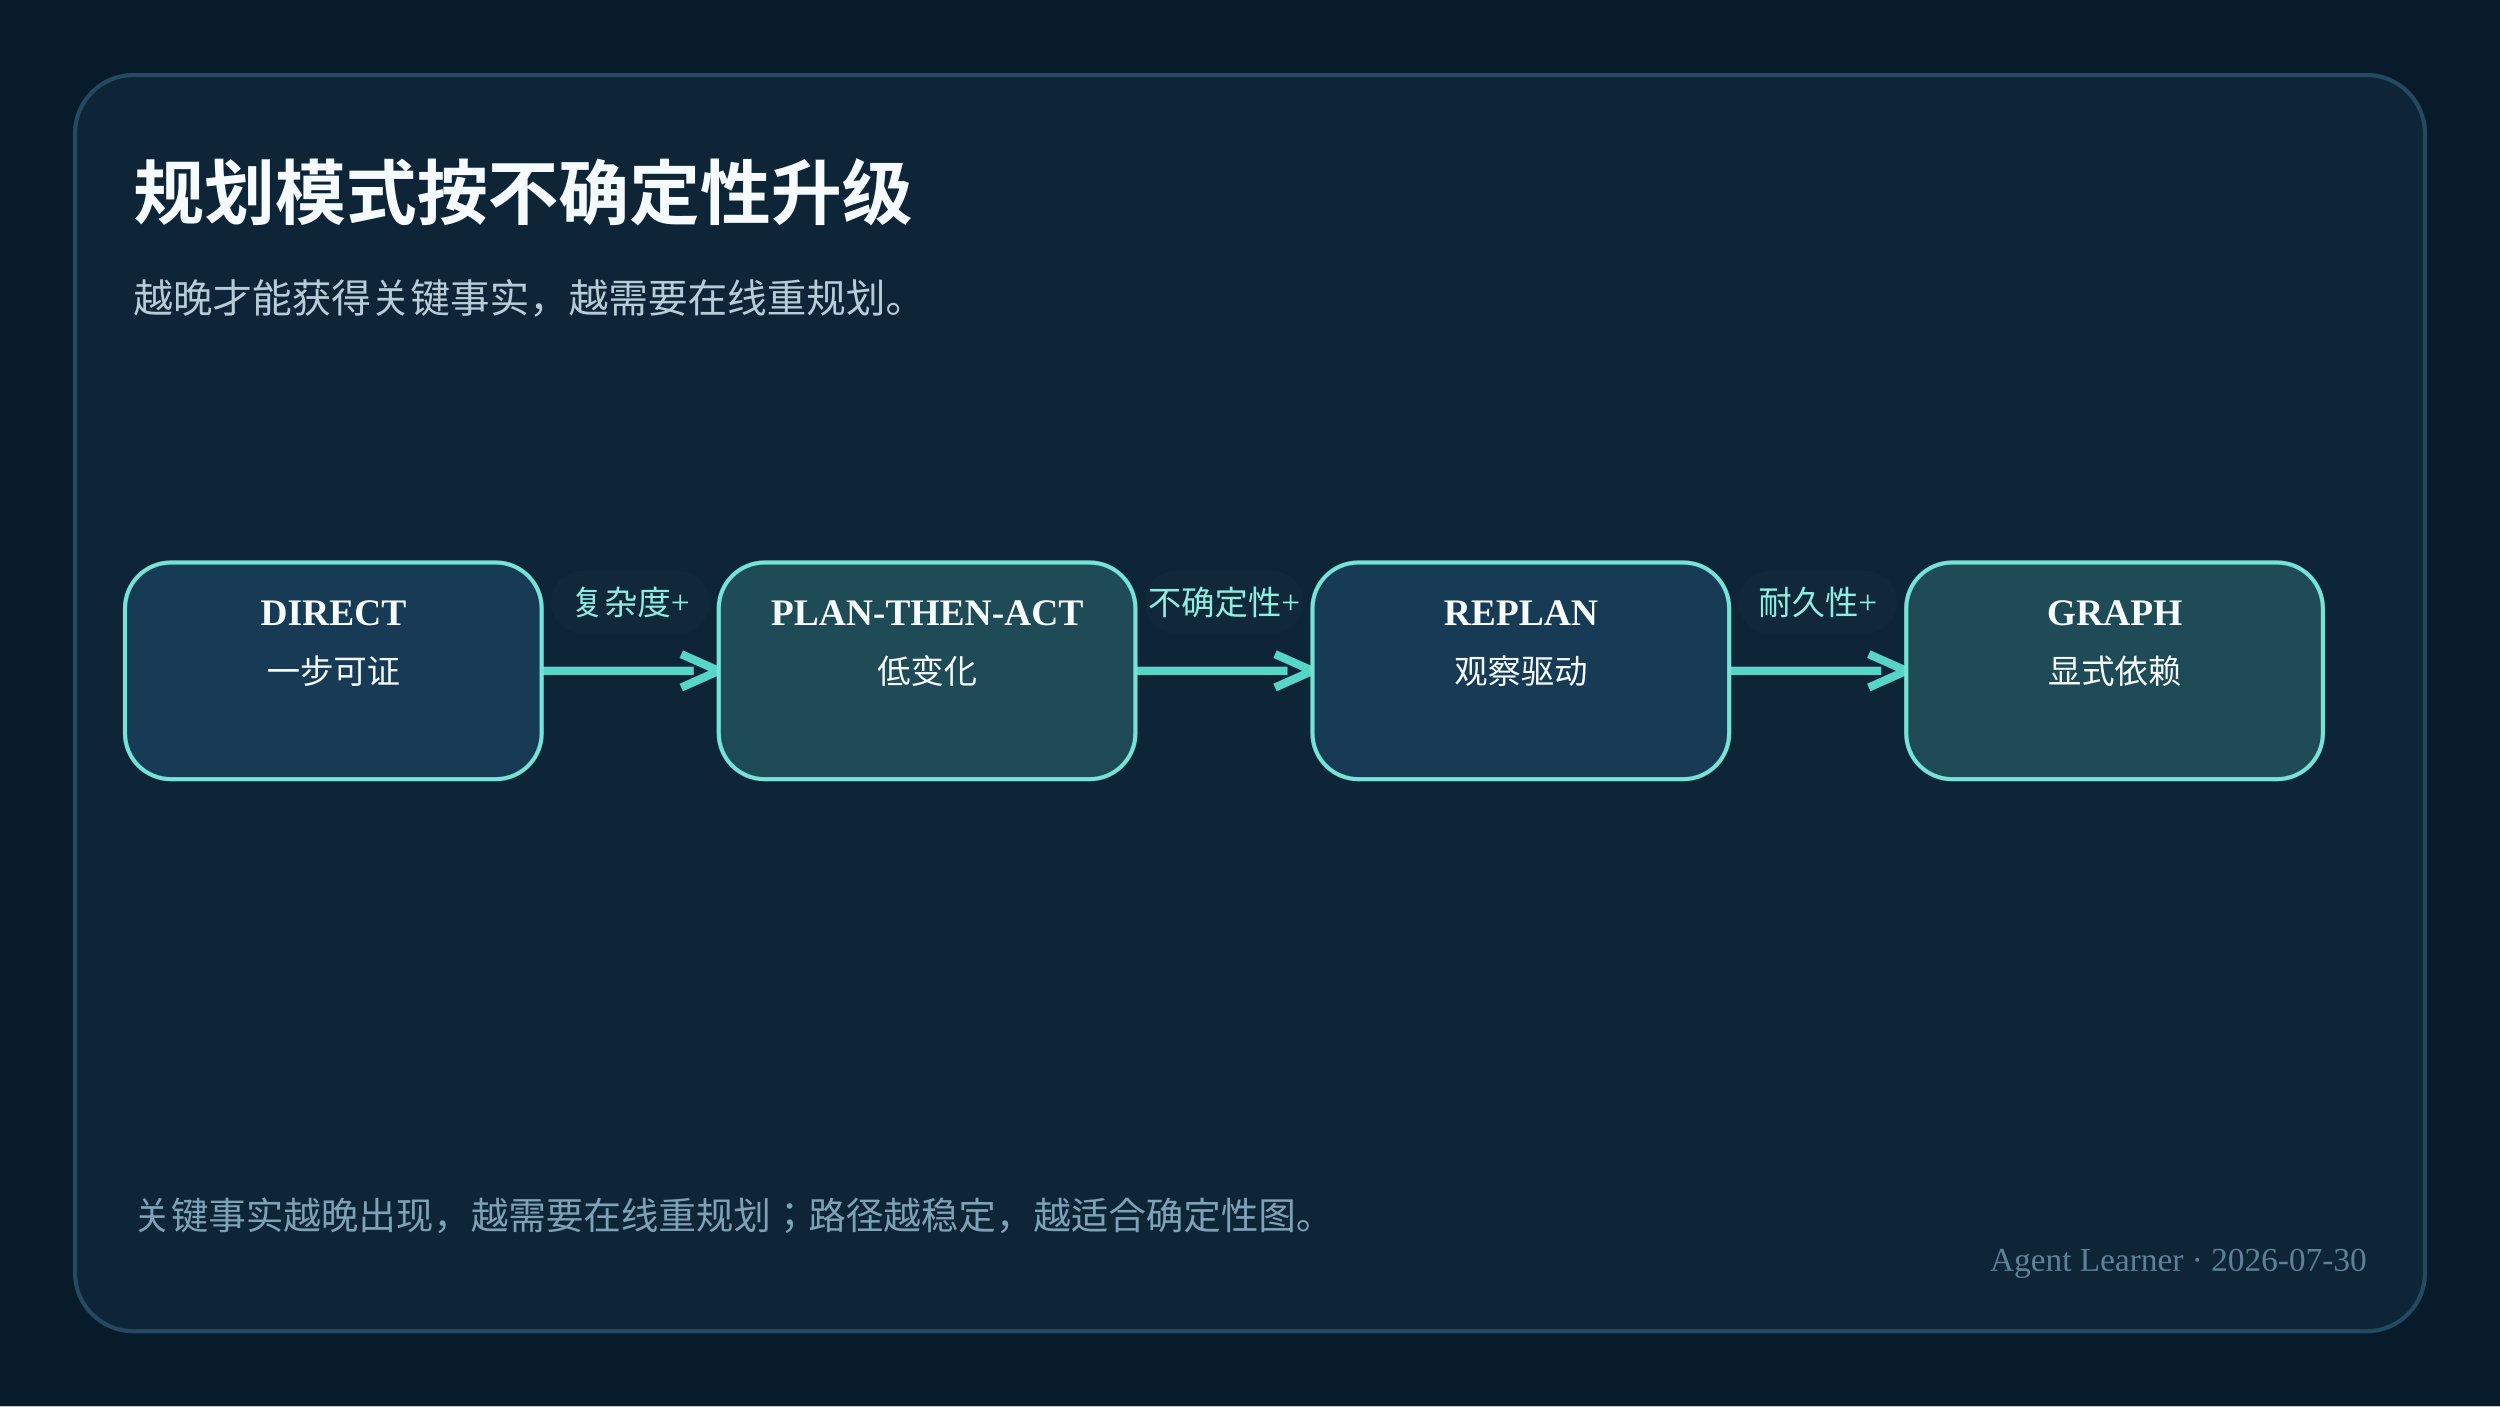
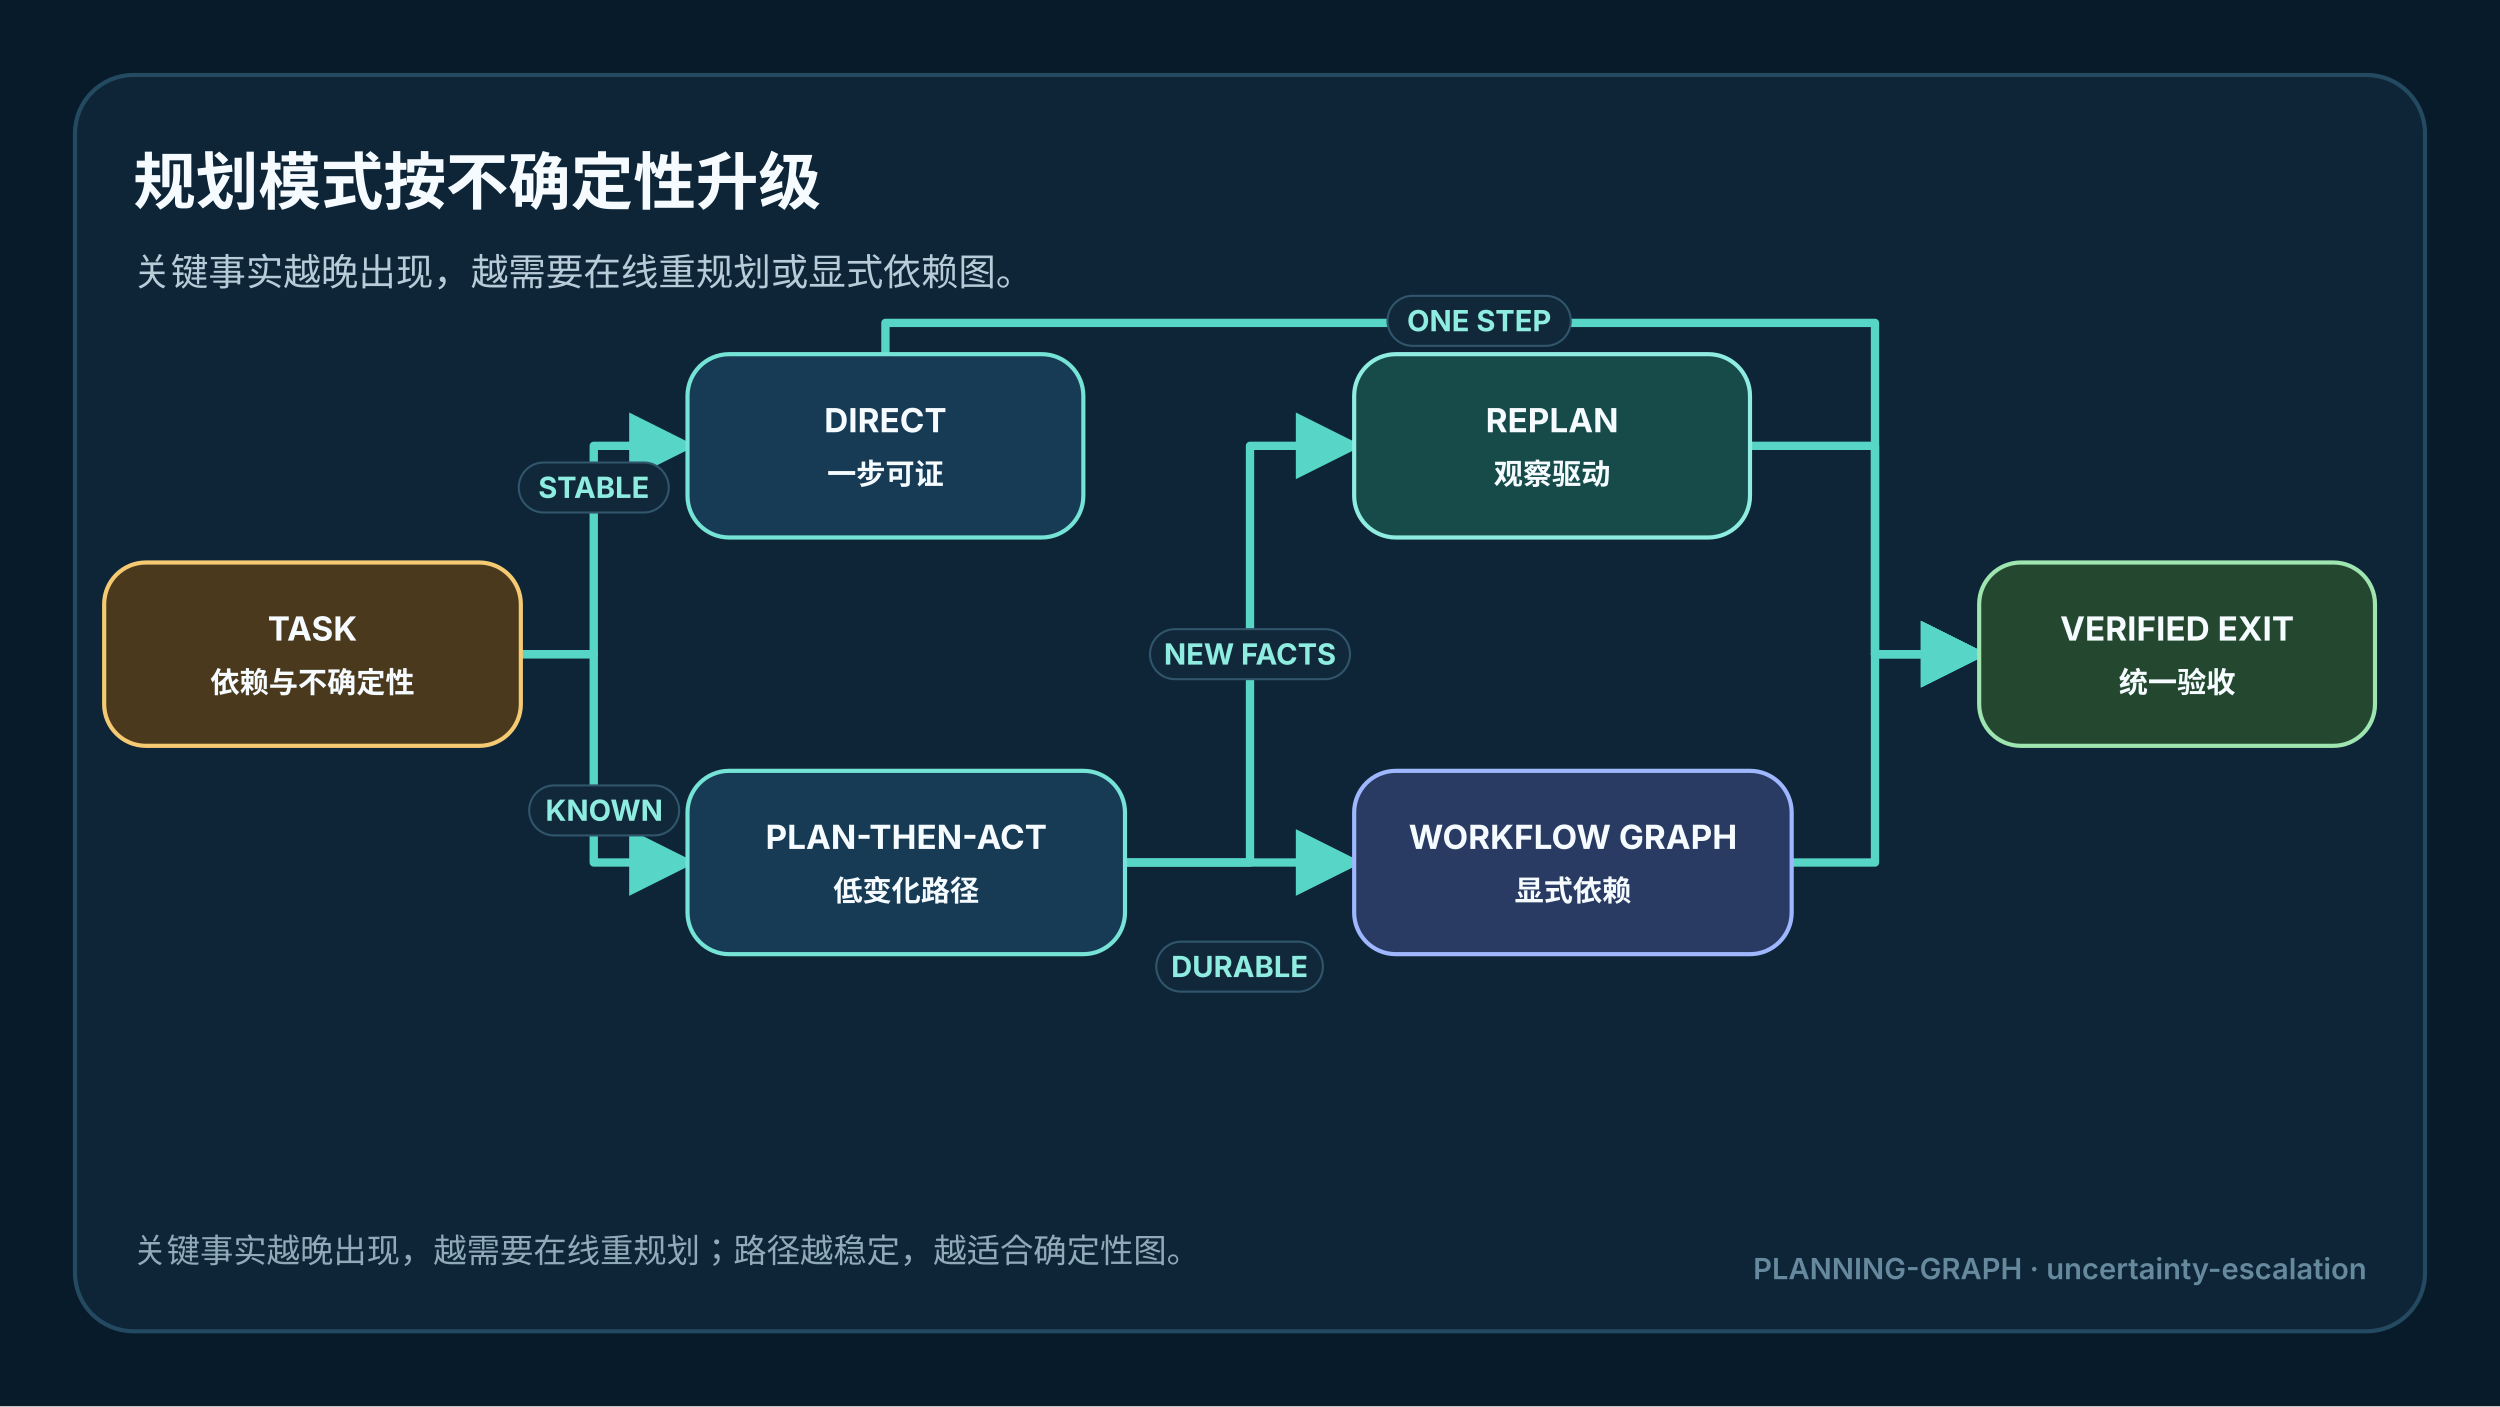
- <svg xmlns="http://www.w3.org/2000/svg" width="1200" height="675" viewBox="0 0 1200 675" role="img" aria-labelledby="title description">
+ <svg xmlns="http://www.w3.org/2000/svg" width="1200" height="675" viewBox="0 0 1200 675" role="img" aria-labelledby="visual-agent-05-planning-modes-title visual-agent-05-planning-modes-description">
+   <defs>
+     <marker id="visual-agent-05-planning-modes-arrow" markerWidth="8" markerHeight="8" refX="7" refY="4" orient="auto">
+       <path d="M0 0 L8 4 L0 8 Z" fill="#57D6C7" />
+     </marker>
+   </defs>
  <rect width="1200" height="675" fill="#081B2A" />
  <rect x="36" y="36" width="1128" height="603" rx="28" fill="#0D2537" stroke="#244A61" stroke-width="2" />
-   <text x="64" y="105" font-size="34" font-weight="750" fill="#F5FBFF">规划模式按不确定性升级</text>
-   <text x="64" y="150" font-size="19" fill="#B8CBD8">越晚才能获得关键事实，越需要在线重规划。</text>
-   <g data-edge="visual-agent-05-planning-modes-edge-1">
-     <path d="M 260 322 L 333 322" fill="none" stroke="#57D6C7" stroke-width="4" />
-     <path d="M 327 314 L 345 322 L 327 330" fill="none" stroke="#57D6C7" stroke-width="4" />
-     <rect x="264.5" y="274" width="76" height="30" rx="15" fill="#10283A" />
-     <text x="302.5" y="295" text-anchor="middle" font-size="16" fill="#8EECE1">复杂度+</text>
+   <text x="64" y="98" font-family="Inter, Arial, sans-serif" font-size="30" font-weight="750" fill="#F5FBFF" text-anchor="start">规划模式按不确定性升级</text>
+   <text x="64" y="137" font-family="Inter, Arial, sans-serif" font-size="18" font-weight="500" fill="#B8CBD8" text-anchor="start">关键事实越晚出现，越需要在线重规划或显式依赖图。</text>
+   <g data-kind="planning-graph">
+     <polyline data-edge="task-direct" data-from="task" data-to="direct" data-kind="forward" points="250,314 285,314 285,214 330,214" fill="none" stroke="#57D6C7" stroke-width="4" stroke-linecap="round" stroke-linejoin="round" marker-end="url(#visual-agent-05-planning-modes-arrow)" />
+     <g data-edge-label="task-direct">
+       <rect x="249" y="222" width="72" height="24" rx="12" fill="#10283A" stroke="#31556B" stroke-width="1" />
+       <text x="285" y="239" font-family="Inter, Arial, sans-serif" font-size="14" font-weight="650" fill="#8EECE1" text-anchor="middle">STABLE</text>
+     </g>
+     <polyline data-edge="task-plan" data-from="task" data-to="plan" data-kind="forward" points="250,314 285,314 285,414 330,414" fill="none" stroke="#57D6C7" stroke-width="4" stroke-linecap="round" stroke-linejoin="round" marker-end="url(#visual-agent-05-planning-modes-arrow)" />
+     <g data-edge-label="task-plan">
+       <rect x="254" y="377" width="72" height="24" rx="12" fill="#10283A" stroke="#31556B" stroke-width="1" />
+       <text x="290" y="394" font-family="Inter, Arial, sans-serif" font-size="14" font-weight="650" fill="#8EECE1" text-anchor="middle">KNOWN</text>
+     </g>
+     <polyline data-edge="direct-verified" data-from="direct" data-to="verified" data-kind="forward" points="425,170 425,155 900,155 900,314 950,314" fill="none" stroke="#57D6C7" stroke-width="4" stroke-linecap="round" stroke-linejoin="round" marker-end="url(#visual-agent-05-planning-modes-arrow)" />
+     <g data-edge-label="direct-verified">
+       <rect x="666" y="142" width="88" height="24" rx="12" fill="#10283A" stroke="#31556B" stroke-width="1" />
+       <text x="710" y="159" font-family="Inter, Arial, sans-serif" font-size="14" font-weight="650" fill="#8EECE1" text-anchor="middle">ONE STEP</text>
+     </g>
+     <polyline data-edge="plan-replan" data-from="plan" data-to="replan" data-kind="forward" points="540,414 600,414 600,214 650,214" fill="none" stroke="#57D6C7" stroke-width="4" stroke-linecap="round" stroke-linejoin="round" marker-end="url(#visual-agent-05-planning-modes-arrow)" />
+     <g data-edge-label="plan-replan">
+       <rect x="552" y="302" width="96" height="24" rx="12" fill="#10283A" stroke="#31556B" stroke-width="1" />
+       <text x="600" y="319" font-family="Inter, Arial, sans-serif" font-size="14" font-weight="650" fill="#8EECE1" text-anchor="middle">NEW FACTS</text>
+     </g>
+     <polyline data-edge="plan-graph" data-from="plan" data-to="graph" data-kind="forward" points="540,414 650,414" fill="none" stroke="#57D6C7" stroke-width="4" stroke-linecap="round" stroke-linejoin="round" marker-end="url(#visual-agent-05-planning-modes-arrow)" />
+     <g data-edge-label="plan-graph">
+       <rect x="555" y="452" width="80" height="24" rx="12" fill="#10283A" stroke="#31556B" stroke-width="1" />
+       <text x="595" y="469" font-family="Inter, Arial, sans-serif" font-size="14" font-weight="650" fill="#8EECE1" text-anchor="middle">DURABLE</text>
+     </g>
+     <polyline data-edge="replan-verified" data-from="replan" data-to="verified" data-kind="forward" points="840,214 900,214 900,314 950,314" fill="none" stroke="#57D6C7" stroke-width="4" stroke-linecap="round" stroke-linejoin="round" marker-end="url(#visual-agent-05-planning-modes-arrow)" />
+     <polyline data-edge="graph-verified" data-from="graph" data-to="verified" data-kind="forward" points="860,414 900,414 900,314 950,314" fill="none" stroke="#57D6C7" stroke-width="4" stroke-linecap="round" stroke-linejoin="round" marker-end="url(#visual-agent-05-planning-modes-arrow)" />
+     <g data-node="task" data-kind="decision">
+       <rect x="50" y="270" width="200" height="88" rx="20" fill="#4A391D" stroke="#F5CA72" stroke-width="2" />
+       <text x="150" y="307.5" font-family="Inter, Arial, sans-serif" font-size="16" font-weight="750" fill="#F5FBFF" text-anchor="middle">TASK</text>
+       <text x="150" y="332.5" font-family="Inter, Arial, sans-serif" font-size="14" font-weight="550" fill="#F5FBFF" text-anchor="middle">依赖与不确定性</text>
+     </g>
+     <g data-node="direct" data-kind="stage">
+       <rect x="330" y="170" width="190" height="88" rx="20" fill="#173B55" stroke="#75E3D6" stroke-width="2" />
+       <text x="425" y="207.5" font-family="Inter, Arial, sans-serif" font-size="16" font-weight="750" fill="#F5FBFF" text-anchor="middle">DIRECT</text>
+       <text x="425" y="232.5" font-family="Inter, Arial, sans-serif" font-size="14" font-weight="550" fill="#F5FBFF" text-anchor="middle">一步可证</text>
+     </g>
+     <g data-node="plan" data-kind="stage">
+       <rect x="330" y="370" width="210" height="88" rx="20" fill="#173B55" stroke="#75E3D6" stroke-width="2" />
+       <text x="435" y="407.5" font-family="Inter, Arial, sans-serif" font-size="16" font-weight="750" fill="#F5FBFF" text-anchor="middle">PLAN-THEN-ACT</text>
+       <text x="435" y="432.5" font-family="Inter, Arial, sans-serif" font-size="14" font-weight="550" fill="#F5FBFF" text-anchor="middle">低变化路径</text>
+     </g>
+     <g data-node="replan" data-kind="controlled">
+       <rect x="650" y="170" width="190" height="88" rx="20" fill="#174B4A" stroke="#8EECE1" stroke-width="2" />
+       <text x="745" y="207.5" font-family="Inter, Arial, sans-serif" font-size="16" font-weight="750" fill="#F5FBFF" text-anchor="middle">REPLAN</text>
+       <text x="745" y="232.5" font-family="Inter, Arial, sans-serif" font-size="14" font-weight="550" fill="#F5FBFF" text-anchor="middle">观察驱动</text>
+     </g>
+     <g data-node="graph" data-kind="protocol">
+       <rect x="650" y="370" width="210" height="88" rx="20" fill="#293B63" stroke="#9FB7FF" stroke-width="2" />
+       <text x="755" y="407.5" font-family="Inter, Arial, sans-serif" font-size="16" font-weight="750" fill="#F5FBFF" text-anchor="middle">WORKFLOW GRAPH</text>
+       <text x="755" y="432.5" font-family="Inter, Arial, sans-serif" font-size="14" font-weight="550" fill="#F5FBFF" text-anchor="middle">显式依赖</text>
+     </g>
+     <g data-node="verified" data-kind="evidence">
+       <rect x="950" y="270" width="190" height="88" rx="20" fill="#24482F" stroke="#9FE5B0" stroke-width="2" />
+       <text x="1045" y="307.5" font-family="Inter, Arial, sans-serif" font-size="16" font-weight="750" fill="#F5FBFF" text-anchor="middle">VERIFIED EXIT</text>
+       <text x="1045" y="332.5" font-family="Inter, Arial, sans-serif" font-size="14" font-weight="550" fill="#F5FBFF" text-anchor="middle">统一验收</text>
+     </g>
  </g>
-   <g data-edge="visual-agent-05-planning-modes-edge-2">
-     <path d="M 545 322 L 618 322" fill="none" stroke="#57D6C7" stroke-width="4" />
-     <path d="M 612 314 L 630 322 L 612 330" fill="none" stroke="#57D6C7" stroke-width="4" />
-     <rect x="549.5" y="274" width="76" height="30" rx="15" fill="#10283A" />
-     <text x="587.5" y="295" text-anchor="middle" font-size="16" fill="#8EECE1">不确定性+</text>
-   </g>
-   <g data-edge="visual-agent-05-planning-modes-edge-3">
-     <path d="M 830 322 L 903 322" fill="none" stroke="#57D6C7" stroke-width="4" />
-     <path d="M 897 314 L 915 322 L 897 330" fill="none" stroke="#57D6C7" stroke-width="4" />
-     <rect x="834.5" y="274" width="76" height="30" rx="15" fill="#10283A" />
-     <text x="872.5" y="295" text-anchor="middle" font-size="16" fill="#8EECE1">耐久性+</text>
-   </g>
-   <g data-node="visual-agent-05-planning-modes-node-1">
-     <rect x="60" y="270" width="200" height="104" rx="22" fill="#173B55" stroke="#75E3D6" stroke-width="2" />
-     <text x="160" y="300" text-anchor="middle" font-size="18" font-weight="700" fill="#F5FBFF">DIRECT</text>
-     <text x="160" y="328" text-anchor="middle" font-size="16" font-weight="500" fill="#F5FBFF">一步可证</text>
-   </g>
-   <g data-node="visual-agent-05-planning-modes-node-2">
-     <rect x="345" y="270" width="200" height="104" rx="22" fill="#1E4B55" stroke="#75E3D6" stroke-width="2" />
-     <text x="445" y="300" text-anchor="middle" font-size="18" font-weight="700" fill="#F5FBFF">PLAN-THEN-ACT</text>
-     <text x="445" y="328" text-anchor="middle" font-size="16" font-weight="500" fill="#F5FBFF">低变化</text>
-   </g>
-   <g data-node="visual-agent-05-planning-modes-node-3">
-     <rect x="630" y="270" width="200" height="104" rx="22" fill="#173B55" stroke="#75E3D6" stroke-width="2" />
-     <text x="730" y="300" text-anchor="middle" font-size="18" font-weight="700" fill="#F5FBFF">REPLAN</text>
-     <text x="730" y="328" text-anchor="middle" font-size="16" font-weight="500" fill="#F5FBFF">观察驱动</text>
-   </g>
-   <g data-node="visual-agent-05-planning-modes-node-4">
-     <rect x="915" y="270" width="200" height="104" rx="22" fill="#1E4B55" stroke="#75E3D6" stroke-width="2" />
-     <text x="1015" y="300" text-anchor="middle" font-size="18" font-weight="700" fill="#F5FBFF">GRAPH</text>
-     <text x="1015" y="328" text-anchor="middle" font-size="16" font-weight="500" fill="#F5FBFF">显式依赖</text>
-   </g>
-   <text x="64" y="590" font-size="18" fill="#7FA1B5">关键事实越晚出现，越需要在线重规划；路径越稳定，越适合确定性图。</text>
-   <text x="1136" y="610" text-anchor="end" font-size="16" fill="#5F8195">Agent Learner · 2026-07-30</text>
+   <text x="64" y="606" font-family="Inter, Arial, sans-serif" font-size="16" font-weight="500" fill="#91AABA" text-anchor="start">关键事实越晚出现，越需要在线重规划；路径越稳定，越适合确定性图。</text>
+   <text x="1136" y="614" font-family="Inter, Arial, sans-serif" font-size="14" font-weight="600" fill="#66899D" text-anchor="end">PLANNING-GRAPH · uncertainty-escalation</text>
</svg>
